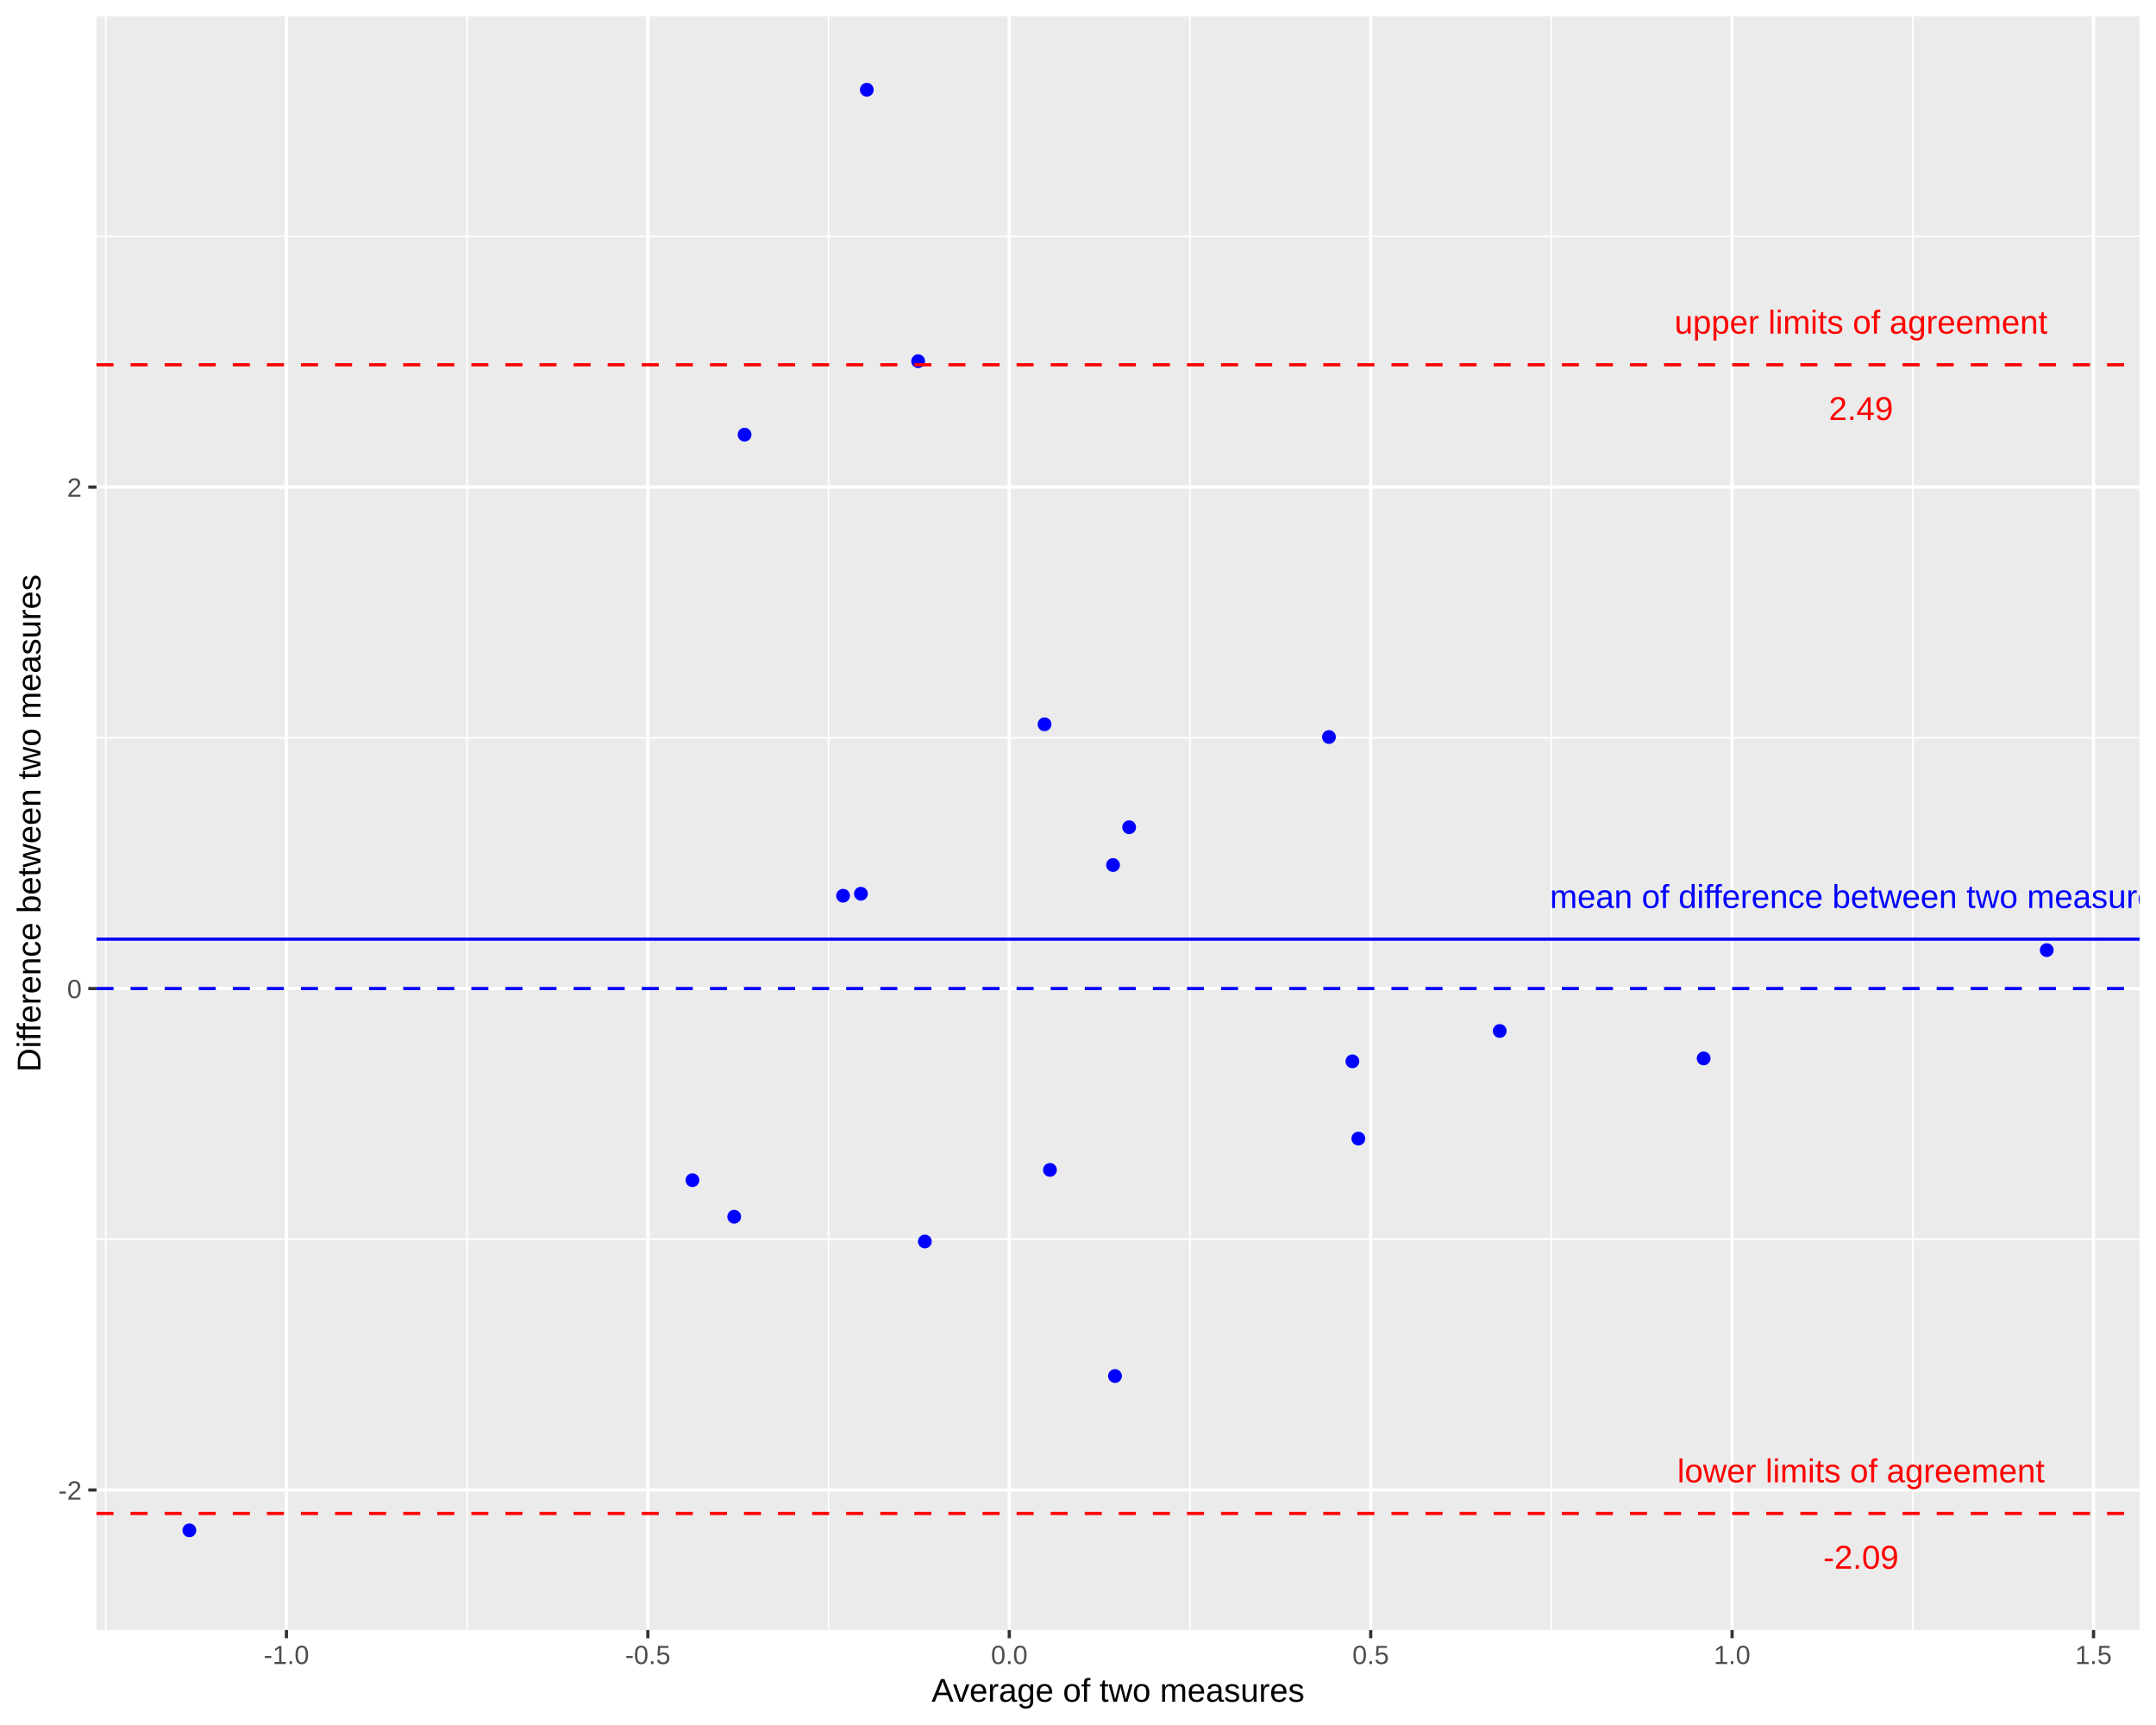
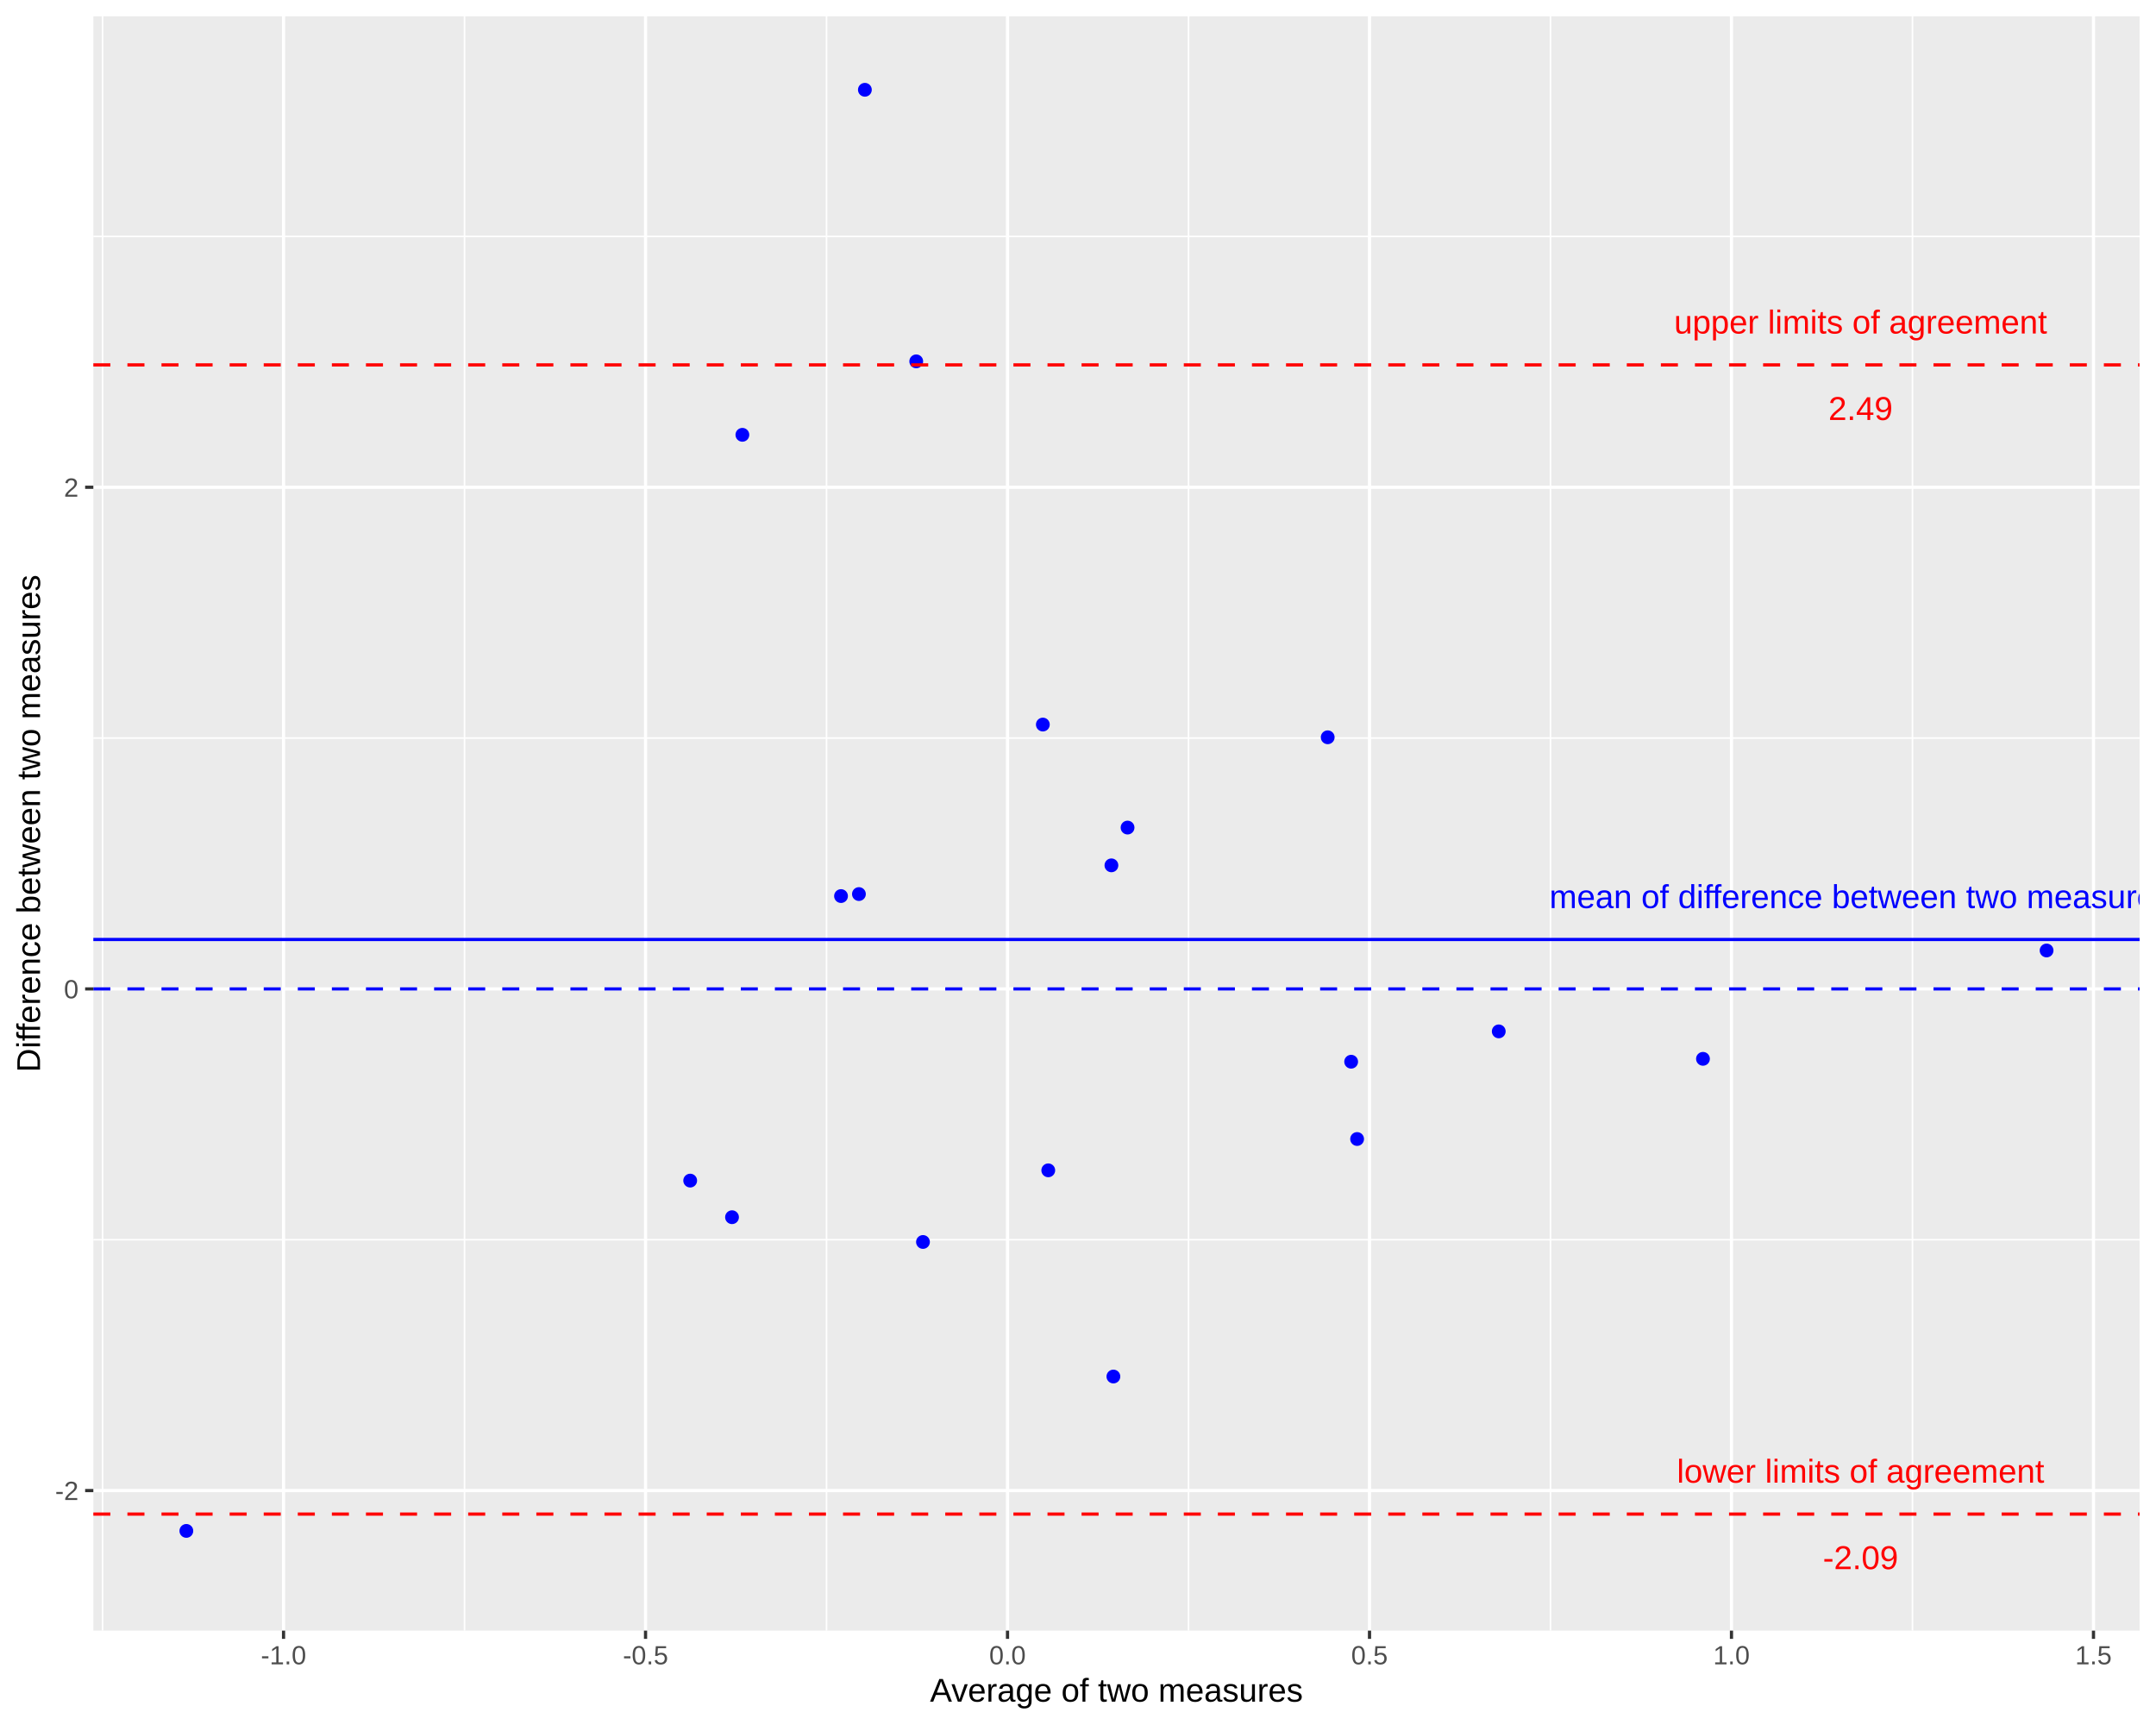
<svg xmlns="http://www.w3.org/2000/svg" class="svglite" width="720.00pt" height="576.00pt" viewBox="0 0 720.00 576.00">
  <defs>
    <style type="text/css">
    .svglite line, .svglite polyline, .svglite polygon, .svglite path, .svglite rect, .svglite circle {
      fill: none;
      stroke: #000000;
      stroke-linecap: round;
      stroke-linejoin: round;
      stroke-miterlimit: 10.00;
    }
    .svglite text {
      white-space: pre;
    }
  </style>
  </defs>
  <rect width="100%" height="100%" style="stroke: none; fill: #FFFFFF;" />
  <defs>
    <clipPath id="cpMC4wMHw3MjAuMDB8MC4wMHw1NzYuMDA=">
      <rect x="0.00" y="0.00" width="720.00" height="576.00" />
    </clipPath>
  </defs>
  <g clip-path="url(#cpMC4wMHw3MjAuMDB8MC4wMHw1NzYuMDA=)">
    <rect x="0.00" y="0.00" width="720.00" height="576.00" style="stroke-width: 1.07; stroke: #FFFFFF; fill: #FFFFFF;" />
  </g>
  <defs>
-     <clipPath id="cpMzIuMjN8NzE0LjUyfDUuNDh8NTQ0LjI5">
-       <rect x="32.23" y="5.48" width="682.29" height="538.82" />
+     <clipPath id="cpMzEuMTd8NzE0LjUyfDUuNDh8NTQ0LjUw">
+       <rect x="31.17" y="5.48" width="683.35" height="539.02" />
    </clipPath>
  </defs>
-   <g clip-path="url(#cpMzIuMjN8NzE0LjUyfDUuNDh8NTQ0LjI5)">
-     <rect x="32.23" y="5.48" width="682.29" height="538.82" style="stroke-width: 1.07; stroke: none; fill: #EBEBEB;" />
-     <polyline points="32.23,413.80 714.52,413.80 " style="stroke-width: 0.53; stroke: #FFFFFF; stroke-linecap: butt;" />
-     <polyline points="32.23,246.36 714.52,246.36 " style="stroke-width: 0.53; stroke: #FFFFFF; stroke-linecap: butt;" />
-     <polyline points="32.23,78.92 714.52,78.92 " style="stroke-width: 0.53; stroke: #FFFFFF; stroke-linecap: butt;" />
-     <polyline points="35.30,544.29 35.30,5.48 " style="stroke-width: 0.53; stroke: #FFFFFF; stroke-linecap: butt;" />
-     <polyline points="156.00,544.29 156.00,5.48 " style="stroke-width: 0.53; stroke: #FFFFFF; stroke-linecap: butt;" />
-     <polyline points="276.70,544.29 276.70,5.48 " style="stroke-width: 0.53; stroke: #FFFFFF; stroke-linecap: butt;" />
-     <polyline points="397.40,544.29 397.40,5.48 " style="stroke-width: 0.53; stroke: #FFFFFF; stroke-linecap: butt;" />
-     <polyline points="518.10,544.29 518.10,5.48 " style="stroke-width: 0.53; stroke: #FFFFFF; stroke-linecap: butt;" />
-     <polyline points="638.79,544.29 638.79,5.48 " style="stroke-width: 0.53; stroke: #FFFFFF; stroke-linecap: butt;" />
-     <polyline points="32.23,497.53 714.52,497.53 " style="stroke-width: 1.07; stroke: #FFFFFF; stroke-linecap: butt;" />
-     <polyline points="32.23,330.08 714.52,330.08 " style="stroke-width: 1.07; stroke: #FFFFFF; stroke-linecap: butt;" />
-     <polyline points="32.23,162.64 714.52,162.64 " style="stroke-width: 1.07; stroke: #FFFFFF; stroke-linecap: butt;" />
-     <polyline points="95.65,544.29 95.65,5.48 " style="stroke-width: 1.07; stroke: #FFFFFF; stroke-linecap: butt;" />
-     <polyline points="216.35,544.29 216.35,5.48 " style="stroke-width: 1.07; stroke: #FFFFFF; stroke-linecap: butt;" />
-     <polyline points="337.05,544.29 337.05,5.48 " style="stroke-width: 1.07; stroke: #FFFFFF; stroke-linecap: butt;" />
-     <polyline points="457.75,544.29 457.75,5.48 " style="stroke-width: 1.07; stroke: #FFFFFF; stroke-linecap: butt;" />
-     <polyline points="578.44,544.29 578.44,5.48 " style="stroke-width: 1.07; stroke: #FFFFFF; stroke-linecap: butt;" />
-     <polyline points="699.14,544.29 699.14,5.48 " style="stroke-width: 1.07; stroke: #FFFFFF; stroke-linecap: butt;" />
-     <circle cx="372.36" cy="459.47" r="1.95" style="stroke-width: 0.71; stroke: #0000FF; fill: #0000FF;" />
-     <circle cx="453.62" cy="380.19" r="1.95" style="stroke-width: 0.71; stroke: #0000FF; fill: #0000FF;" />
-     <circle cx="245.19" cy="406.28" r="1.95" style="stroke-width: 0.71; stroke: #0000FF; fill: #0000FF;" />
-     <circle cx="289.48" cy="29.97" r="1.95" style="stroke-width: 0.71; stroke: #0000FF; fill: #0000FF;" />
-     <circle cx="451.63" cy="354.39" r="1.95" style="stroke-width: 0.71; stroke: #0000FF; fill: #0000FF;" />
-     <circle cx="231.24" cy="394.07" r="1.95" style="stroke-width: 0.71; stroke: #0000FF; fill: #0000FF;" />
-     <circle cx="377.08" cy="276.23" r="1.95" style="stroke-width: 0.71; stroke: #0000FF; fill: #0000FF;" />
-     <circle cx="248.65" cy="145.13" r="1.95" style="stroke-width: 0.71; stroke: #0000FF; fill: #0000FF;" />
-     <circle cx="348.83" cy="241.85" r="1.95" style="stroke-width: 0.71; stroke: #0000FF; fill: #0000FF;" />
-     <circle cx="350.63" cy="390.64" r="1.95" style="stroke-width: 0.71; stroke: #0000FF; fill: #0000FF;" />
-     <circle cx="683.51" cy="317.26" r="1.95" style="stroke-width: 0.71; stroke: #0000FF; fill: #0000FF;" />
-     <circle cx="371.70" cy="288.84" r="1.95" style="stroke-width: 0.71; stroke: #0000FF; fill: #0000FF;" />
-     <circle cx="308.86" cy="414.55" r="1.95" style="stroke-width: 0.71; stroke: #0000FF; fill: #0000FF;" />
-     <circle cx="63.24" cy="511.00" r="1.95" style="stroke-width: 0.71; stroke: #0000FF; fill: #0000FF;" />
-     <circle cx="306.62" cy="120.61" r="1.95" style="stroke-width: 0.71; stroke: #0000FF; fill: #0000FF;" />
-     <circle cx="281.54" cy="299.10" r="1.95" style="stroke-width: 0.71; stroke: #0000FF; fill: #0000FF;" />
-     <circle cx="287.50" cy="298.43" r="1.95" style="stroke-width: 0.71; stroke: #0000FF; fill: #0000FF;" />
-     <circle cx="443.81" cy="246.10" r="1.95" style="stroke-width: 0.71; stroke: #0000FF; fill: #0000FF;" />
-     <circle cx="568.94" cy="353.42" r="1.95" style="stroke-width: 0.71; stroke: #0000FF; fill: #0000FF;" />
-     <circle cx="500.84" cy="344.25" r="1.95" style="stroke-width: 0.71; stroke: #0000FF; fill: #0000FF;" />
-     <line x1="32.23" y1="313.59" x2="714.52" y2="313.59" style="stroke-width: 1.07; stroke: #0000FF; stroke-linecap: butt;" />
-     <line x1="32.23" y1="330.08" x2="714.52" y2="330.08" style="stroke-width: 1.07; stroke: #0000FF; stroke-dasharray: 5.69,5.69; stroke-linecap: butt;" />
-     <line x1="32.23" y1="505.37" x2="714.52" y2="505.37" style="stroke-width: 1.07; stroke: #FF0000; stroke-dasharray: 5.69,5.69; stroke-linecap: butt;" />
-     <line x1="32.23" y1="121.81" x2="714.52" y2="121.81" style="stroke-width: 1.07; stroke: #FF0000; stroke-dasharray: 5.69,5.69; stroke-linecap: butt;" />
-     <text x="621.48" y="494.96" text-anchor="middle" style="font-size: 11.04px;fill: #FF0000; font-family: &quot;Liberation Sans&quot;;" textLength="141.80px" lengthAdjust="spacingAndGlyphs">lower limits of agreement</text>
-     <text x="621.48" y="111.40" text-anchor="middle" style="font-size: 11.04px;fill: #FF0000; font-family: &quot;Liberation Sans&quot;;" textLength="143.96px" lengthAdjust="spacingAndGlyphs">upper limits of agreement</text>
-     <text x="621.48" y="303.18" text-anchor="middle" style="font-size: 11.04px;fill: #0000FF; font-family: &quot;Liberation Sans&quot;;" textLength="236.64px" lengthAdjust="spacingAndGlyphs">mean of difference between two measures</text>
-     <text x="621.48" y="523.82" text-anchor="middle" style="font-size: 11.04px;fill: #FF0000; font-family: &quot;Liberation Sans&quot;;" textLength="28.55px" lengthAdjust="spacingAndGlyphs">-2.09</text>
-     <text x="621.48" y="140.26" text-anchor="middle" style="font-size: 11.04px;fill: #FF0000; font-family: &quot;Liberation Sans&quot;;" textLength="24.57px" lengthAdjust="spacingAndGlyphs">2.49</text>
+   <g clip-path="url(#cpMzEuMTd8NzE0LjUyfDUuNDh8NTQ0LjUw)">
+     <rect x="31.17" y="5.48" width="683.35" height="539.02" style="stroke-width: 1.07; stroke: none; fill: #EBEBEB;" />
+     <polyline points="31.17,413.96 714.52,413.96 " style="stroke-width: 0.53; stroke: #FFFFFF; stroke-linecap: butt;" />
+     <polyline points="31.17,246.45 714.52,246.45 " style="stroke-width: 0.53; stroke: #FFFFFF; stroke-linecap: butt;" />
+     <polyline points="31.17,78.95 714.52,78.95 " style="stroke-width: 0.53; stroke: #FFFFFF; stroke-linecap: butt;" />
+     <polyline points="34.25,544.50 34.25,5.48 " style="stroke-width: 0.53; stroke: #FFFFFF; stroke-linecap: butt;" />
+     <polyline points="155.13,544.50 155.13,5.48 " style="stroke-width: 0.53; stroke: #FFFFFF; stroke-linecap: butt;" />
+     <polyline points="276.02,544.50 276.02,5.48 " style="stroke-width: 0.53; stroke: #FFFFFF; stroke-linecap: butt;" />
+     <polyline points="396.91,544.50 396.91,5.48 " style="stroke-width: 0.53; stroke: #FFFFFF; stroke-linecap: butt;" />
+     <polyline points="517.79,544.50 517.79,5.48 " style="stroke-width: 0.53; stroke: #FFFFFF; stroke-linecap: butt;" />
+     <polyline points="638.68,544.50 638.68,5.48 " style="stroke-width: 0.53; stroke: #FFFFFF; stroke-linecap: butt;" />
+     <polyline points="31.17,497.72 714.52,497.72 " style="stroke-width: 1.07; stroke: #FFFFFF; stroke-linecap: butt;" />
+     <polyline points="31.17,330.21 714.52,330.21 " style="stroke-width: 1.07; stroke: #FFFFFF; stroke-linecap: butt;" />
+     <polyline points="31.17,162.70 714.52,162.70 " style="stroke-width: 1.07; stroke: #FFFFFF; stroke-linecap: butt;" />
+     <polyline points="94.69,544.50 94.69,5.48 " style="stroke-width: 1.07; stroke: #FFFFFF; stroke-linecap: butt;" />
+     <polyline points="215.58,544.50 215.58,5.48 " style="stroke-width: 1.07; stroke: #FFFFFF; stroke-linecap: butt;" />
+     <polyline points="336.46,544.50 336.46,5.48 " style="stroke-width: 1.07; stroke: #FFFFFF; stroke-linecap: butt;" />
+     <polyline points="457.35,544.50 457.35,5.48 " style="stroke-width: 1.07; stroke: #FFFFFF; stroke-linecap: butt;" />
+     <polyline points="578.23,544.50 578.23,5.48 " style="stroke-width: 1.07; stroke: #FFFFFF; stroke-linecap: butt;" />
+     <polyline points="699.12,544.50 699.12,5.48 " style="stroke-width: 1.07; stroke: #FFFFFF; stroke-linecap: butt;" />
+     <circle cx="371.82" cy="459.64" r="1.95" style="stroke-width: 0.71; stroke: #0000FF; fill: #0000FF;" />
+     <circle cx="453.21" cy="380.33" r="1.95" style="stroke-width: 0.71; stroke: #0000FF; fill: #0000FF;" />
+     <circle cx="244.46" cy="406.44" r="1.95" style="stroke-width: 0.71; stroke: #0000FF; fill: #0000FF;" />
+     <circle cx="288.83" cy="29.98" r="1.95" style="stroke-width: 0.71; stroke: #0000FF; fill: #0000FF;" />
+     <circle cx="451.22" cy="354.52" r="1.95" style="stroke-width: 0.71; stroke: #0000FF; fill: #0000FF;" />
+     <circle cx="230.49" cy="394.22" r="1.95" style="stroke-width: 0.71; stroke: #0000FF; fill: #0000FF;" />
+     <circle cx="376.55" cy="276.34" r="1.95" style="stroke-width: 0.71; stroke: #0000FF; fill: #0000FF;" />
+     <circle cx="247.92" cy="145.19" r="1.95" style="stroke-width: 0.71; stroke: #0000FF; fill: #0000FF;" />
+     <circle cx="348.26" cy="241.94" r="1.95" style="stroke-width: 0.71; stroke: #0000FF; fill: #0000FF;" />
+     <circle cx="350.07" cy="390.79" r="1.95" style="stroke-width: 0.71; stroke: #0000FF; fill: #0000FF;" />
+     <circle cx="683.46" cy="317.38" r="1.95" style="stroke-width: 0.71; stroke: #0000FF; fill: #0000FF;" />
+     <circle cx="371.16" cy="288.95" r="1.95" style="stroke-width: 0.71; stroke: #0000FF; fill: #0000FF;" />
+     <circle cx="308.23" cy="414.71" r="1.95" style="stroke-width: 0.71; stroke: #0000FF; fill: #0000FF;" />
+     <circle cx="62.23" cy="511.19" r="1.95" style="stroke-width: 0.71; stroke: #0000FF; fill: #0000FF;" />
+     <circle cx="305.98" cy="120.66" r="1.95" style="stroke-width: 0.71; stroke: #0000FF; fill: #0000FF;" />
+     <circle cx="280.86" cy="299.21" r="1.95" style="stroke-width: 0.71; stroke: #0000FF; fill: #0000FF;" />
+     <circle cx="286.84" cy="298.54" r="1.95" style="stroke-width: 0.71; stroke: #0000FF; fill: #0000FF;" />
+     <circle cx="443.39" cy="246.19" r="1.95" style="stroke-width: 0.71; stroke: #0000FF; fill: #0000FF;" />
+     <circle cx="568.71" cy="353.56" r="1.95" style="stroke-width: 0.71; stroke: #0000FF; fill: #0000FF;" />
+     <circle cx="500.51" cy="344.39" r="1.95" style="stroke-width: 0.71; stroke: #0000FF; fill: #0000FF;" />
+     <line x1="31.17" y1="313.71" x2="714.52" y2="313.71" style="stroke-width: 1.07; stroke: #0000FF; stroke-linecap: butt;" />
+     <line x1="31.17" y1="330.21" x2="714.52" y2="330.21" style="stroke-width: 1.07; stroke: #0000FF; stroke-dasharray: 5.69,5.69; stroke-linecap: butt;" />
+     <line x1="31.17" y1="505.57" x2="714.52" y2="505.57" style="stroke-width: 1.07; stroke: #FF0000; stroke-dasharray: 5.69,5.69; stroke-linecap: butt;" />
+     <line x1="31.17" y1="121.85" x2="714.52" y2="121.85" style="stroke-width: 1.07; stroke: #FF0000; stroke-dasharray: 5.69,5.69; stroke-linecap: butt;" />
+     <text x="621.34" y="495.08" text-anchor="middle" style="font-size: 11.04px;fill: #FF0000; font-family: &quot;Arial&quot;;" textLength="122.60px" lengthAdjust="spacingAndGlyphs">lower limits of agreement</text>
+     <text x="621.34" y="111.36" text-anchor="middle" style="font-size: 11.04px;fill: #FF0000; font-family: &quot;Arial&quot;;" textLength="124.46px" lengthAdjust="spacingAndGlyphs">upper limits of agreement</text>
+     <text x="621.34" y="303.22" text-anchor="middle" style="font-size: 11.04px;fill: #0000FF; font-family: &quot;Arial&quot;;" textLength="207.66px" lengthAdjust="spacingAndGlyphs">mean of difference between two measures</text>
+     <text x="621.34" y="523.95" text-anchor="middle" style="font-size: 11.04px;fill: #FF0000; font-family: &quot;Arial&quot;;" textLength="25.14px" lengthAdjust="spacingAndGlyphs">-2.09</text>
+     <text x="621.34" y="140.24" text-anchor="middle" style="font-size: 11.04px;fill: #FF0000; font-family: &quot;Arial&quot;;" textLength="21.47px" lengthAdjust="spacingAndGlyphs">2.49</text>
  </g>
  <g clip-path="url(#cpMC4wMHw3MjAuMDB8MC4wMHw1NzYuMDA=)">
-     <text x="27.30" y="500.73" text-anchor="end" style="font-size: 8.80px;fill: #4D4D4D; font-family: &quot;Liberation Sans&quot;;" textLength="8.77px" lengthAdjust="spacingAndGlyphs">-2</text>
-     <text x="27.30" y="333.29" text-anchor="end" style="font-size: 8.80px;fill: #4D4D4D; font-family: &quot;Liberation Sans&quot;;" textLength="5.59px" lengthAdjust="spacingAndGlyphs">0</text>
-     <text x="27.30" y="165.85" text-anchor="end" style="font-size: 8.80px;fill: #4D4D4D; font-family: &quot;Liberation Sans&quot;;" textLength="5.59px" lengthAdjust="spacingAndGlyphs">2</text>
-     <polyline points="29.49,497.53 32.23,497.53 " style="stroke-width: 1.07; stroke: #333333; stroke-linecap: butt;" />
-     <polyline points="29.49,330.08 32.23,330.08 " style="stroke-width: 1.07; stroke: #333333; stroke-linecap: butt;" />
-     <polyline points="29.49,162.64 32.23,162.64 " style="stroke-width: 1.07; stroke: #333333; stroke-linecap: butt;" />
-     <polyline points="95.65,547.03 95.65,544.29 " style="stroke-width: 1.07; stroke: #333333; stroke-linecap: butt;" />
-     <polyline points="216.35,547.03 216.35,544.29 " style="stroke-width: 1.07; stroke: #333333; stroke-linecap: butt;" />
-     <polyline points="337.05,547.03 337.05,544.29 " style="stroke-width: 1.07; stroke: #333333; stroke-linecap: butt;" />
-     <polyline points="457.75,547.03 457.75,544.29 " style="stroke-width: 1.07; stroke: #333333; stroke-linecap: butt;" />
-     <polyline points="578.44,547.03 578.44,544.29 " style="stroke-width: 1.07; stroke: #333333; stroke-linecap: butt;" />
-     <polyline points="699.14,547.03 699.14,544.29 " style="stroke-width: 1.07; stroke: #333333; stroke-linecap: butt;" />
-     <text x="95.65" y="555.64" text-anchor="middle" style="font-size: 8.80px;fill: #4D4D4D; font-family: &quot;Liberation Sans&quot;;" textLength="17.16px" lengthAdjust="spacingAndGlyphs">-1.0</text>
-     <text x="216.35" y="555.64" text-anchor="middle" style="font-size: 8.80px;fill: #4D4D4D; font-family: &quot;Liberation Sans&quot;;" textLength="17.16px" lengthAdjust="spacingAndGlyphs">-0.5</text>
-     <text x="337.05" y="555.64" text-anchor="middle" style="font-size: 8.80px;fill: #4D4D4D; font-family: &quot;Liberation Sans&quot;;" textLength="13.98px" lengthAdjust="spacingAndGlyphs">0.0</text>
-     <text x="457.75" y="555.64" text-anchor="middle" style="font-size: 8.80px;fill: #4D4D4D; font-family: &quot;Liberation Sans&quot;;" textLength="13.98px" lengthAdjust="spacingAndGlyphs">0.5</text>
-     <text x="578.44" y="555.64" text-anchor="middle" style="font-size: 8.80px;fill: #4D4D4D; font-family: &quot;Liberation Sans&quot;;" textLength="13.98px" lengthAdjust="spacingAndGlyphs">1.0</text>
-     <text x="699.14" y="555.64" text-anchor="middle" style="font-size: 8.80px;fill: #4D4D4D; font-family: &quot;Liberation Sans&quot;;" textLength="13.98px" lengthAdjust="spacingAndGlyphs">1.5</text>
-     <text x="373.38" y="568.23" text-anchor="middle" style="font-size: 11.00px; font-family: &quot;Liberation Sans&quot;;" textLength="140.01px" lengthAdjust="spacingAndGlyphs">Average of two measures</text>
-     <text transform="translate(13.50,274.89) rotate(-90)" text-anchor="middle" style="font-size: 11.00px; font-family: &quot;Liberation Sans&quot;;" textLength="188.69px" lengthAdjust="spacingAndGlyphs">Difference between two measures</text>
+     <text x="26.24" y="500.87" text-anchor="end" style="font-size: 8.80px;fill: #4D4D4D; font-family: &quot;Arial&quot;;" textLength="7.83px" lengthAdjust="spacingAndGlyphs">-2</text>
+     <text x="26.24" y="333.36" text-anchor="end" style="font-size: 8.80px;fill: #4D4D4D; font-family: &quot;Arial&quot;;" textLength="4.90px" lengthAdjust="spacingAndGlyphs">0</text>
+     <text x="26.24" y="165.85" text-anchor="end" style="font-size: 8.80px;fill: #4D4D4D; font-family: &quot;Arial&quot;;" textLength="4.90px" lengthAdjust="spacingAndGlyphs">2</text>
+     <polyline points="28.43,497.72 31.17,497.72 " style="stroke-width: 1.07; stroke: #333333; stroke-linecap: butt;" />
+     <polyline points="28.43,330.21 31.17,330.21 " style="stroke-width: 1.07; stroke: #333333; stroke-linecap: butt;" />
+     <polyline points="28.43,162.70 31.17,162.70 " style="stroke-width: 1.07; stroke: #333333; stroke-linecap: butt;" />
+     <polyline points="94.69,547.24 94.69,544.50 " style="stroke-width: 1.07; stroke: #333333; stroke-linecap: butt;" />
+     <polyline points="215.58,547.24 215.58,544.50 " style="stroke-width: 1.07; stroke: #333333; stroke-linecap: butt;" />
+     <polyline points="336.46,547.24 336.46,544.50 " style="stroke-width: 1.07; stroke: #333333; stroke-linecap: butt;" />
+     <polyline points="457.35,547.24 457.35,544.50 " style="stroke-width: 1.07; stroke: #333333; stroke-linecap: butt;" />
+     <polyline points="578.23,547.24 578.23,544.50 " style="stroke-width: 1.07; stroke: #333333; stroke-linecap: butt;" />
+     <polyline points="699.12,547.24 699.12,544.50 " style="stroke-width: 1.07; stroke: #333333; stroke-linecap: butt;" />
+     <text x="94.69" y="555.74" text-anchor="middle" style="font-size: 8.80px;fill: #4D4D4D; font-family: &quot;Arial&quot;;" textLength="15.17px" lengthAdjust="spacingAndGlyphs">-1.0</text>
+     <text x="215.58" y="555.74" text-anchor="middle" style="font-size: 8.80px;fill: #4D4D4D; font-family: &quot;Arial&quot;;" textLength="15.17px" lengthAdjust="spacingAndGlyphs">-0.5</text>
+     <text x="336.46" y="555.74" text-anchor="middle" style="font-size: 8.80px;fill: #4D4D4D; font-family: &quot;Arial&quot;;" textLength="12.24px" lengthAdjust="spacingAndGlyphs">0.0</text>
+     <text x="457.35" y="555.74" text-anchor="middle" style="font-size: 8.80px;fill: #4D4D4D; font-family: &quot;Arial&quot;;" textLength="12.24px" lengthAdjust="spacingAndGlyphs">0.5</text>
+     <text x="578.23" y="555.74" text-anchor="middle" style="font-size: 8.80px;fill: #4D4D4D; font-family: &quot;Arial&quot;;" textLength="12.24px" lengthAdjust="spacingAndGlyphs">1.0</text>
+     <text x="699.12" y="555.74" text-anchor="middle" style="font-size: 8.80px;fill: #4D4D4D; font-family: &quot;Arial&quot;;" textLength="12.24px" lengthAdjust="spacingAndGlyphs">1.5</text>
+     <text x="372.85" y="568.20" text-anchor="middle" style="font-size: 11.00px; font-family: &quot;Arial&quot;;" textLength="124.57px" lengthAdjust="spacingAndGlyphs">Average of two measures</text>
+     <text transform="translate(13.36,274.99) rotate(-90)" text-anchor="middle" style="font-size: 11.00px; font-family: &quot;Arial&quot;;" textLength="166.16px" lengthAdjust="spacingAndGlyphs">Difference between two measures</text>
  </g>
</svg>
